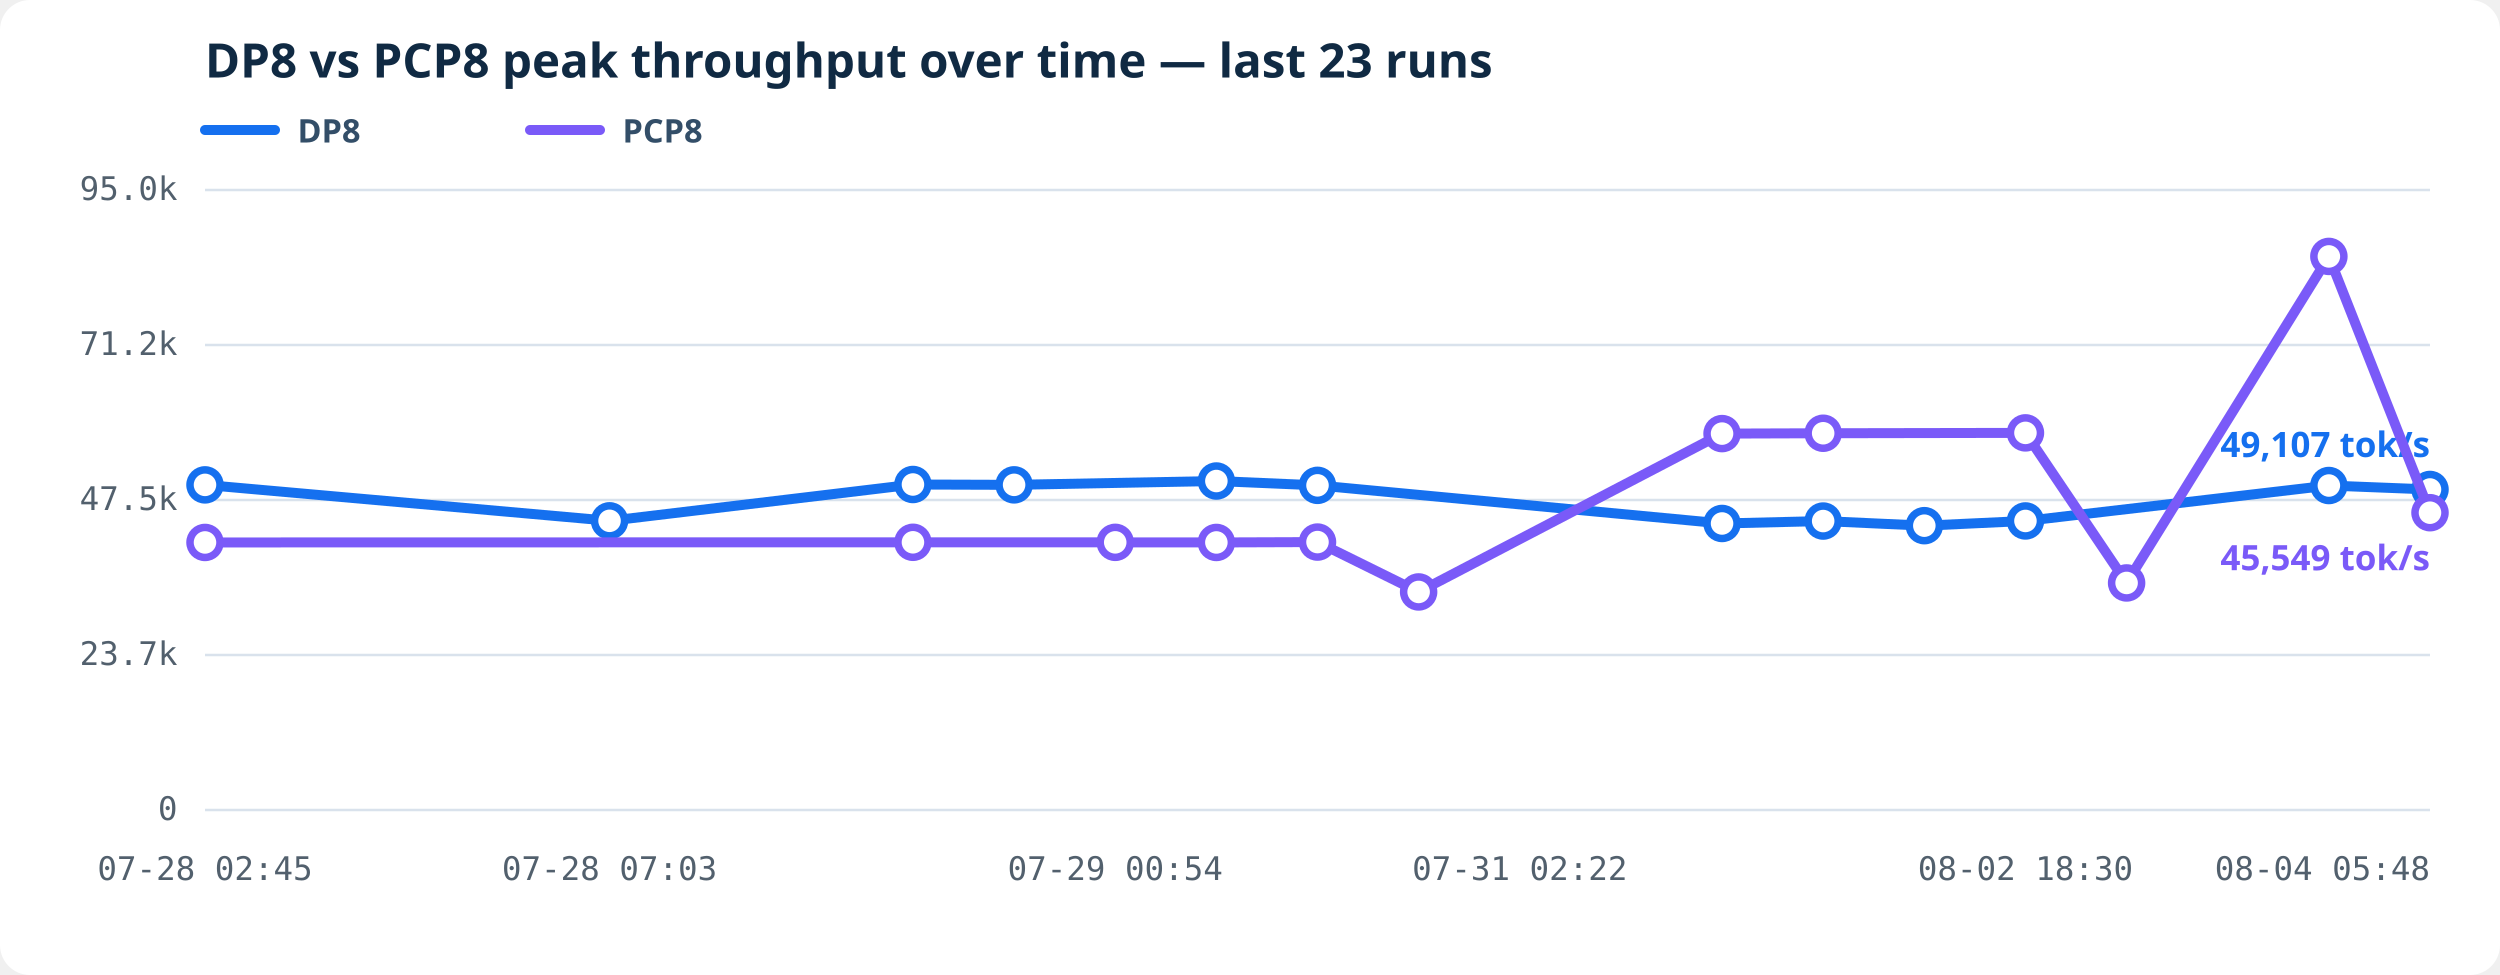
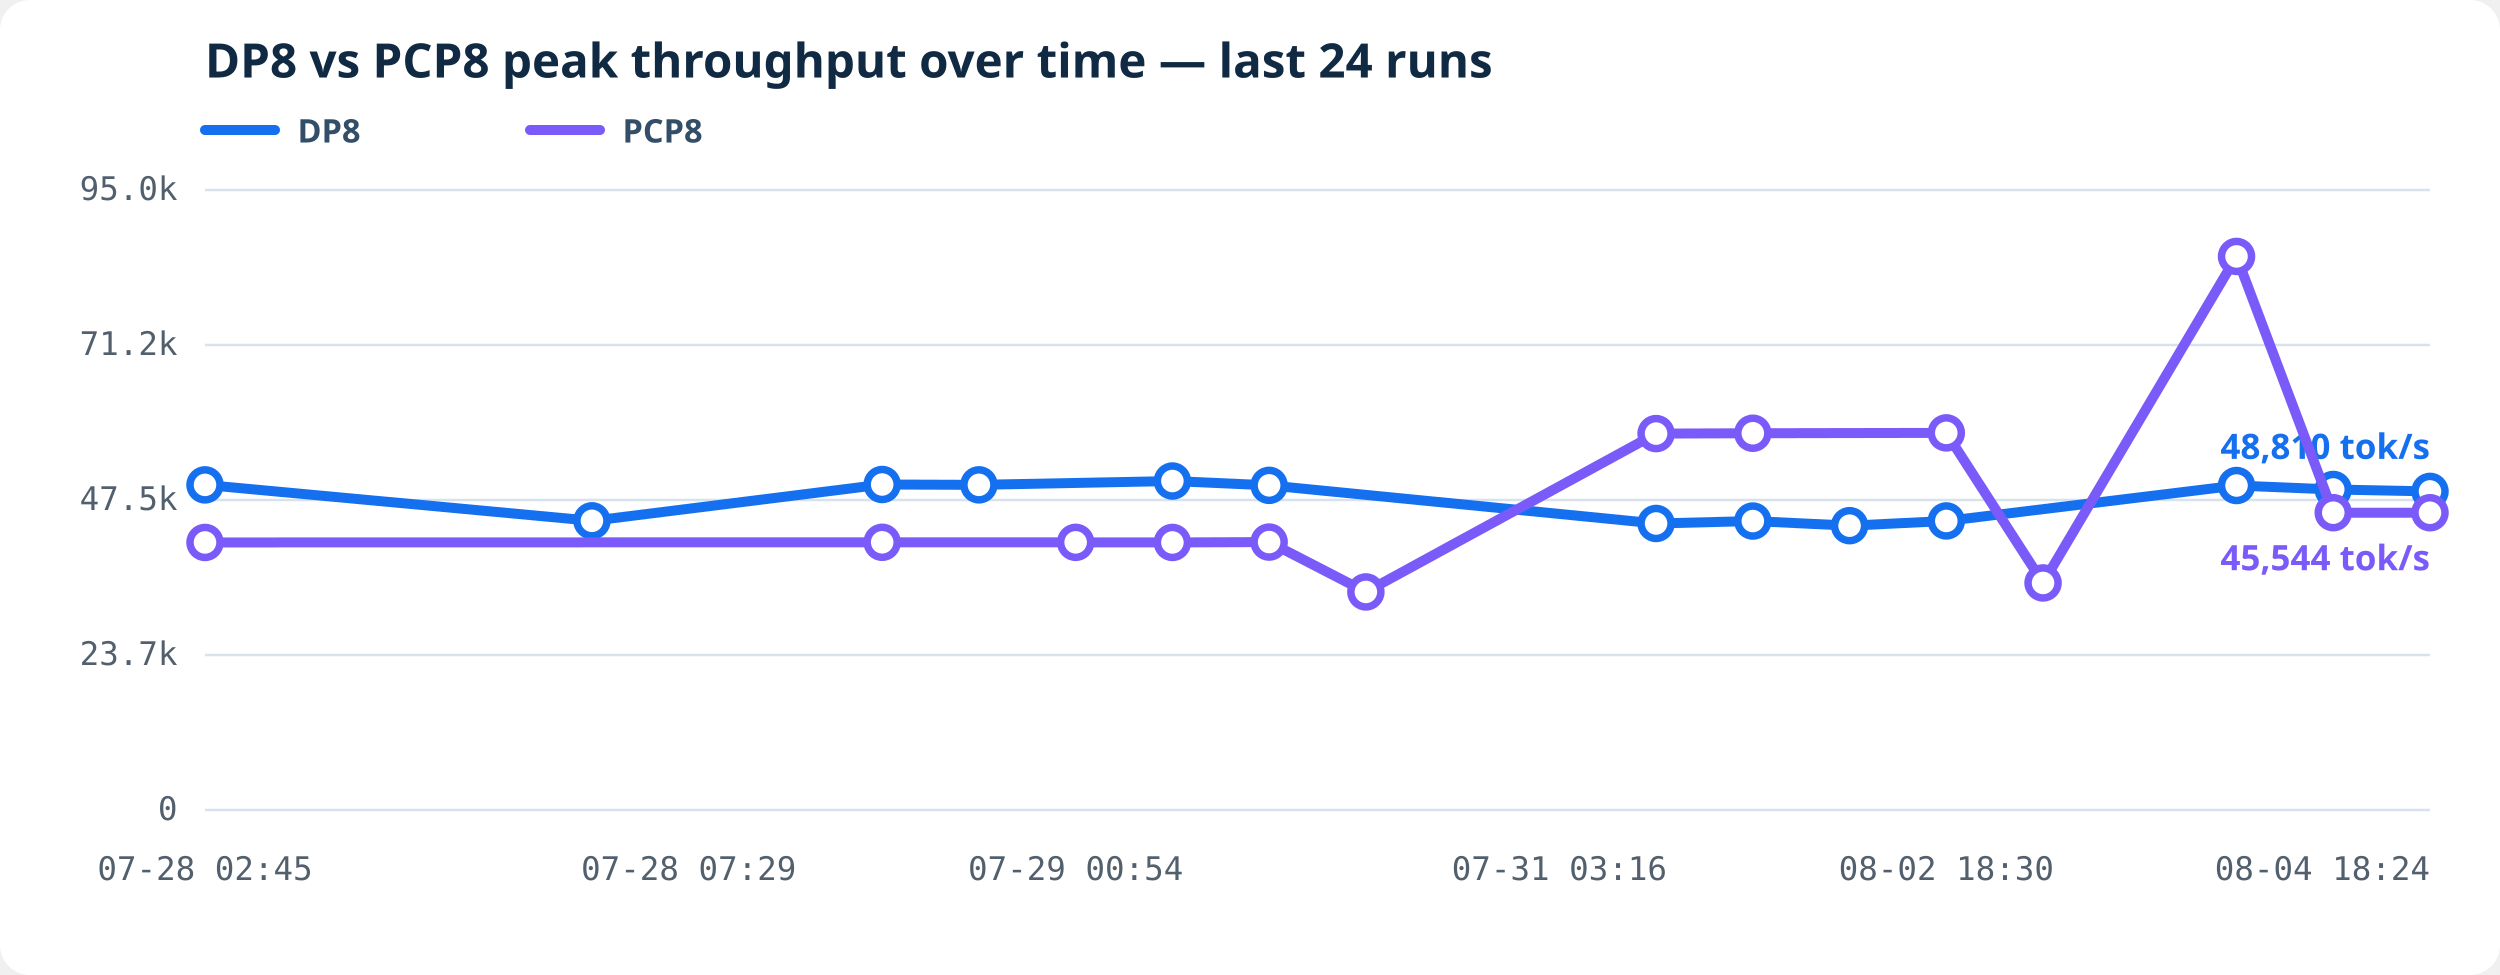
<svg xmlns="http://www.w3.org/2000/svg" viewBox="0 0 1000 390" role="img" aria-labelledby="history-title history-desc">
  <style>.bg{fill:#fff}.grid{stroke:#d9e2ec;stroke-width:1}.axis{fill:#52606d;font:13px ui-monospace,SFMono-Regular,Consolas,monospace}.heading{fill:#102a43;font:600 19px system-ui,sans-serif}.line{fill:none;stroke-width:4;stroke-linejoin:round;stroke-linecap:round}.dot{fill:#fff;stroke-width:3}.latest{stroke-width:3}.legend{fill:#334e68;font:600 13px system-ui,sans-serif}.value{font:600 14px system-ui,sans-serif}</style>
  <rect class="bg" width="1000" height="390" rx="12" />
-   <text class="heading" x="82" y="31">DP8 vs PCP8 peak throughput over time — last 23 runs</text>
+   <text class="heading" x="82" y="31">DP8 vs PCP8 peak throughput over time — last 24 runs</text>
  <line x1="82" y1="52" x2="110" y2="52" stroke="#1570ef" stroke-width="4" stroke-linecap="round" />
  <text class="legend" x="119" y="57">DP8</text>
  <line x1="212" y1="52" x2="240" y2="52" stroke="#7a5af8" stroke-width="4" stroke-linecap="round" />
  <text class="legend" x="249" y="57">PCP8</text>
  <line class="grid" x1="82" y1="324.00" x2="972" y2="324.00" />
  <text class="axis" text-anchor="end" x="71" y="328.00">0</text>
  <line class="grid" x1="82" y1="262.00" x2="972" y2="262.00" />
  <text class="axis" text-anchor="end" x="71" y="266.00">23.7k</text>
  <line class="grid" x1="82" y1="200.00" x2="972" y2="200.00" />
  <text class="axis" text-anchor="end" x="71" y="204.00">47.5k</text>
  <line class="grid" x1="82" y1="138.00" x2="972" y2="138.00" />
  <text class="axis" text-anchor="end" x="71" y="142.00">71.2k</text>
  <line class="grid" x1="82" y1="76.00" x2="972" y2="76.00" />
  <text class="axis" text-anchor="end" x="71" y="80.00">95.0k</text>
  <text class="axis" text-anchor="middle" x="82.00" y="352">07-28 02:45</text>
-   <text class="axis" text-anchor="middle" x="243.82" y="352">07-28 07:03</text>
-   <text class="axis" text-anchor="middle" x="446.09" y="352">07-29 00:54</text>
-   <text class="axis" text-anchor="middle" x="607.91" y="352">07-31 02:22</text>
-   <text class="axis" text-anchor="middle" x="810.18" y="352">08-02 18:30</text>
-   <text class="axis" text-anchor="end" x="972.00" y="352">08-04 05:48</text>
-   <polyline class="line" stroke="#1570ef" points="82.00,193.95 243.82,208.33 365.18,193.80 405.64,193.94 486.55,192.41 527.00,194.14 688.82,209.39 729.27,208.42 769.73,210.27 810.18,208.38 931.55,194.21 972.00,195.79" />
+   <text class="axis" text-anchor="middle" x="275.48" y="352">07-28 07:29</text>
+   <text class="axis" text-anchor="middle" x="430.26" y="352">07-29 00:54</text>
+   <text class="axis" text-anchor="middle" x="623.74" y="352">07-31 03:16</text>
+   <text class="axis" text-anchor="middle" x="778.52" y="352">08-02 18:30</text>
+   <text class="axis" text-anchor="end" x="972.00" y="352">08-04 18:24</text>
+   <polyline class="line" stroke="#1570ef" points="82.00,193.95 236.78,208.33 352.87,193.80 391.57,193.94 468.96,192.41 507.65,194.14 662.43,209.39 701.13,208.42 739.83,210.27 778.52,208.38 894.61,194.21 933.30,195.79 972.00,196.56" />
  <circle class="dot" fill="#fff" stroke="#1570ef" cx="82.00" cy="193.95" r="6" />
-   <circle class="dot" fill="#fff" stroke="#1570ef" cx="243.82" cy="208.33" r="6" />
-   <circle class="dot" fill="#fff" stroke="#1570ef" cx="365.18" cy="193.80" r="6" />
-   <circle class="dot" fill="#fff" stroke="#1570ef" cx="405.64" cy="193.94" r="6" />
-   <circle class="dot" fill="#fff" stroke="#1570ef" cx="486.55" cy="192.41" r="6" />
-   <circle class="dot" fill="#fff" stroke="#1570ef" cx="527.00" cy="194.14" r="6" />
-   <circle class="dot" fill="#fff" stroke="#1570ef" cx="688.82" cy="209.39" r="6" />
-   <circle class="dot" fill="#fff" stroke="#1570ef" cx="729.27" cy="208.42" r="6" />
-   <circle class="dot" fill="#fff" stroke="#1570ef" cx="769.73" cy="210.27" r="6" />
-   <circle class="dot" fill="#fff" stroke="#1570ef" cx="810.18" cy="208.38" r="6" />
-   <circle class="dot" fill="#fff" stroke="#1570ef" cx="931.55" cy="194.21" r="6" />
-   <circle class="dot latest" fill="#1570ef" stroke="#1570ef" cx="972.00" cy="195.79" r="6" />
-   <text class="value" fill="#1570ef" text-anchor="end" x="972.00" y="182.79">49,107 tok/s</text>
-   <polyline class="line" stroke="#7a5af8" points="82.00,216.98 365.18,216.92 446.09,216.94 486.55,216.98 527.00,216.83 567.45,236.78 688.82,173.44 729.27,173.30 810.18,173.15 850.64,233.18 931.55,102.57 972.00,205.08" />
+   <circle class="dot" fill="#fff" stroke="#1570ef" cx="236.78" cy="208.33" r="6" />
+   <circle class="dot" fill="#fff" stroke="#1570ef" cx="352.87" cy="193.80" r="6" />
+   <circle class="dot" fill="#fff" stroke="#1570ef" cx="391.57" cy="193.94" r="6" />
+   <circle class="dot" fill="#fff" stroke="#1570ef" cx="468.96" cy="192.41" r="6" />
+   <circle class="dot" fill="#fff" stroke="#1570ef" cx="507.65" cy="194.14" r="6" />
+   <circle class="dot" fill="#fff" stroke="#1570ef" cx="662.43" cy="209.39" r="6" />
+   <circle class="dot" fill="#fff" stroke="#1570ef" cx="701.13" cy="208.42" r="6" />
+   <circle class="dot" fill="#fff" stroke="#1570ef" cx="739.83" cy="210.27" r="6" />
+   <circle class="dot" fill="#fff" stroke="#1570ef" cx="778.52" cy="208.38" r="6" />
+   <circle class="dot" fill="#fff" stroke="#1570ef" cx="894.61" cy="194.21" r="6" />
+   <circle class="dot" fill="#fff" stroke="#1570ef" cx="933.30" cy="195.79" r="6" />
+   <circle class="dot latest" fill="#1570ef" stroke="#1570ef" cx="972.00" cy="196.56" r="6" />
+   <text class="value" fill="#1570ef" text-anchor="end" x="972.00" y="183.56">48,810 tok/s</text>
+   <polyline class="line" stroke="#7a5af8" points="82.00,216.98 352.87,216.92 430.26,216.94 468.96,216.98 507.65,216.83 546.35,236.78 662.43,173.44 701.13,173.30 778.52,173.15 817.22,233.18 894.61,102.57 933.30,205.08 972.00,205.09" />
  <circle class="dot" fill="#fff" stroke="#7a5af8" cx="82.00" cy="216.98" r="6" />
-   <circle class="dot" fill="#fff" stroke="#7a5af8" cx="365.18" cy="216.92" r="6" />
-   <circle class="dot" fill="#fff" stroke="#7a5af8" cx="446.09" cy="216.94" r="6" />
-   <circle class="dot" fill="#fff" stroke="#7a5af8" cx="486.55" cy="216.98" r="6" />
-   <circle class="dot" fill="#fff" stroke="#7a5af8" cx="527.00" cy="216.83" r="6" />
-   <circle class="dot" fill="#fff" stroke="#7a5af8" cx="567.45" cy="236.78" r="6" />
-   <circle class="dot" fill="#fff" stroke="#7a5af8" cx="688.82" cy="173.44" r="6" />
-   <circle class="dot" fill="#fff" stroke="#7a5af8" cx="729.27" cy="173.30" r="6" />
-   <circle class="dot" fill="#fff" stroke="#7a5af8" cx="810.18" cy="173.15" r="6" />
-   <circle class="dot" fill="#fff" stroke="#7a5af8" cx="850.64" cy="233.18" r="6" />
-   <circle class="dot" fill="#fff" stroke="#7a5af8" cx="931.55" cy="102.57" r="6" />
-   <circle class="dot latest" fill="#7a5af8" stroke="#7a5af8" cx="972.00" cy="205.08" r="6" />
-   <text class="value" fill="#7a5af8" text-anchor="end" x="972.00" y="228.08">45,549 tok/s</text>
+   <circle class="dot" fill="#fff" stroke="#7a5af8" cx="352.87" cy="216.92" r="6" />
+   <circle class="dot" fill="#fff" stroke="#7a5af8" cx="430.26" cy="216.94" r="6" />
+   <circle class="dot" fill="#fff" stroke="#7a5af8" cx="468.96" cy="216.98" r="6" />
+   <circle class="dot" fill="#fff" stroke="#7a5af8" cx="507.65" cy="216.83" r="6" />
+   <circle class="dot" fill="#fff" stroke="#7a5af8" cx="546.35" cy="236.78" r="6" />
+   <circle class="dot" fill="#fff" stroke="#7a5af8" cx="662.43" cy="173.44" r="6" />
+   <circle class="dot" fill="#fff" stroke="#7a5af8" cx="701.13" cy="173.30" r="6" />
+   <circle class="dot" fill="#fff" stroke="#7a5af8" cx="778.52" cy="173.15" r="6" />
+   <circle class="dot" fill="#fff" stroke="#7a5af8" cx="817.22" cy="233.18" r="6" />
+   <circle class="dot" fill="#fff" stroke="#7a5af8" cx="894.61" cy="102.57" r="6" />
+   <circle class="dot" fill="#fff" stroke="#7a5af8" cx="933.30" cy="205.08" r="6" />
+   <circle class="dot latest" fill="#7a5af8" stroke="#7a5af8" cx="972.00" cy="205.09" r="6" />
+   <text class="value" fill="#7a5af8" text-anchor="end" x="972.00" y="228.09">45,544 tok/s</text>
</svg>
